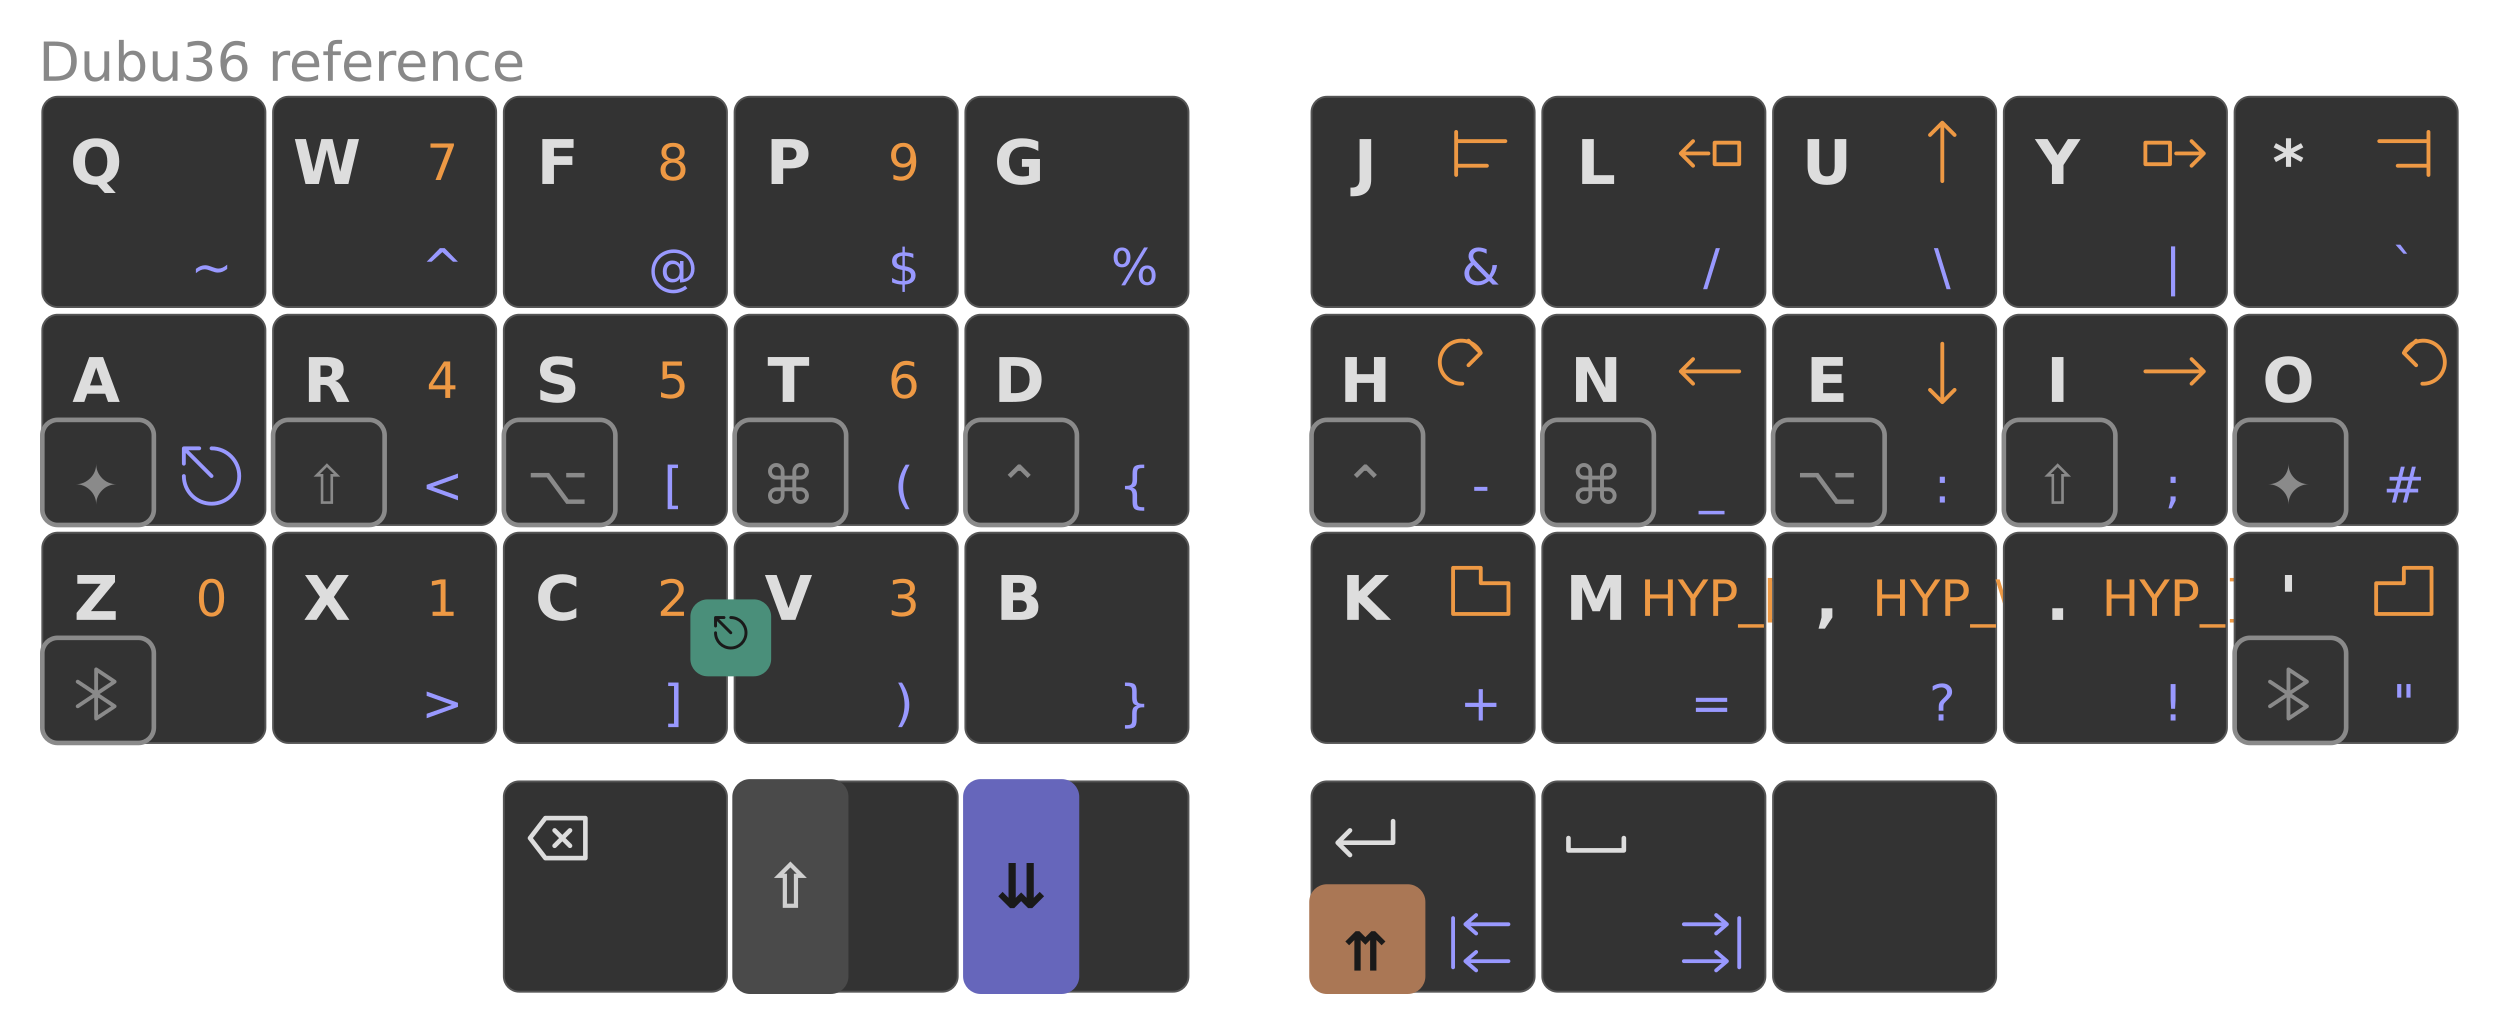
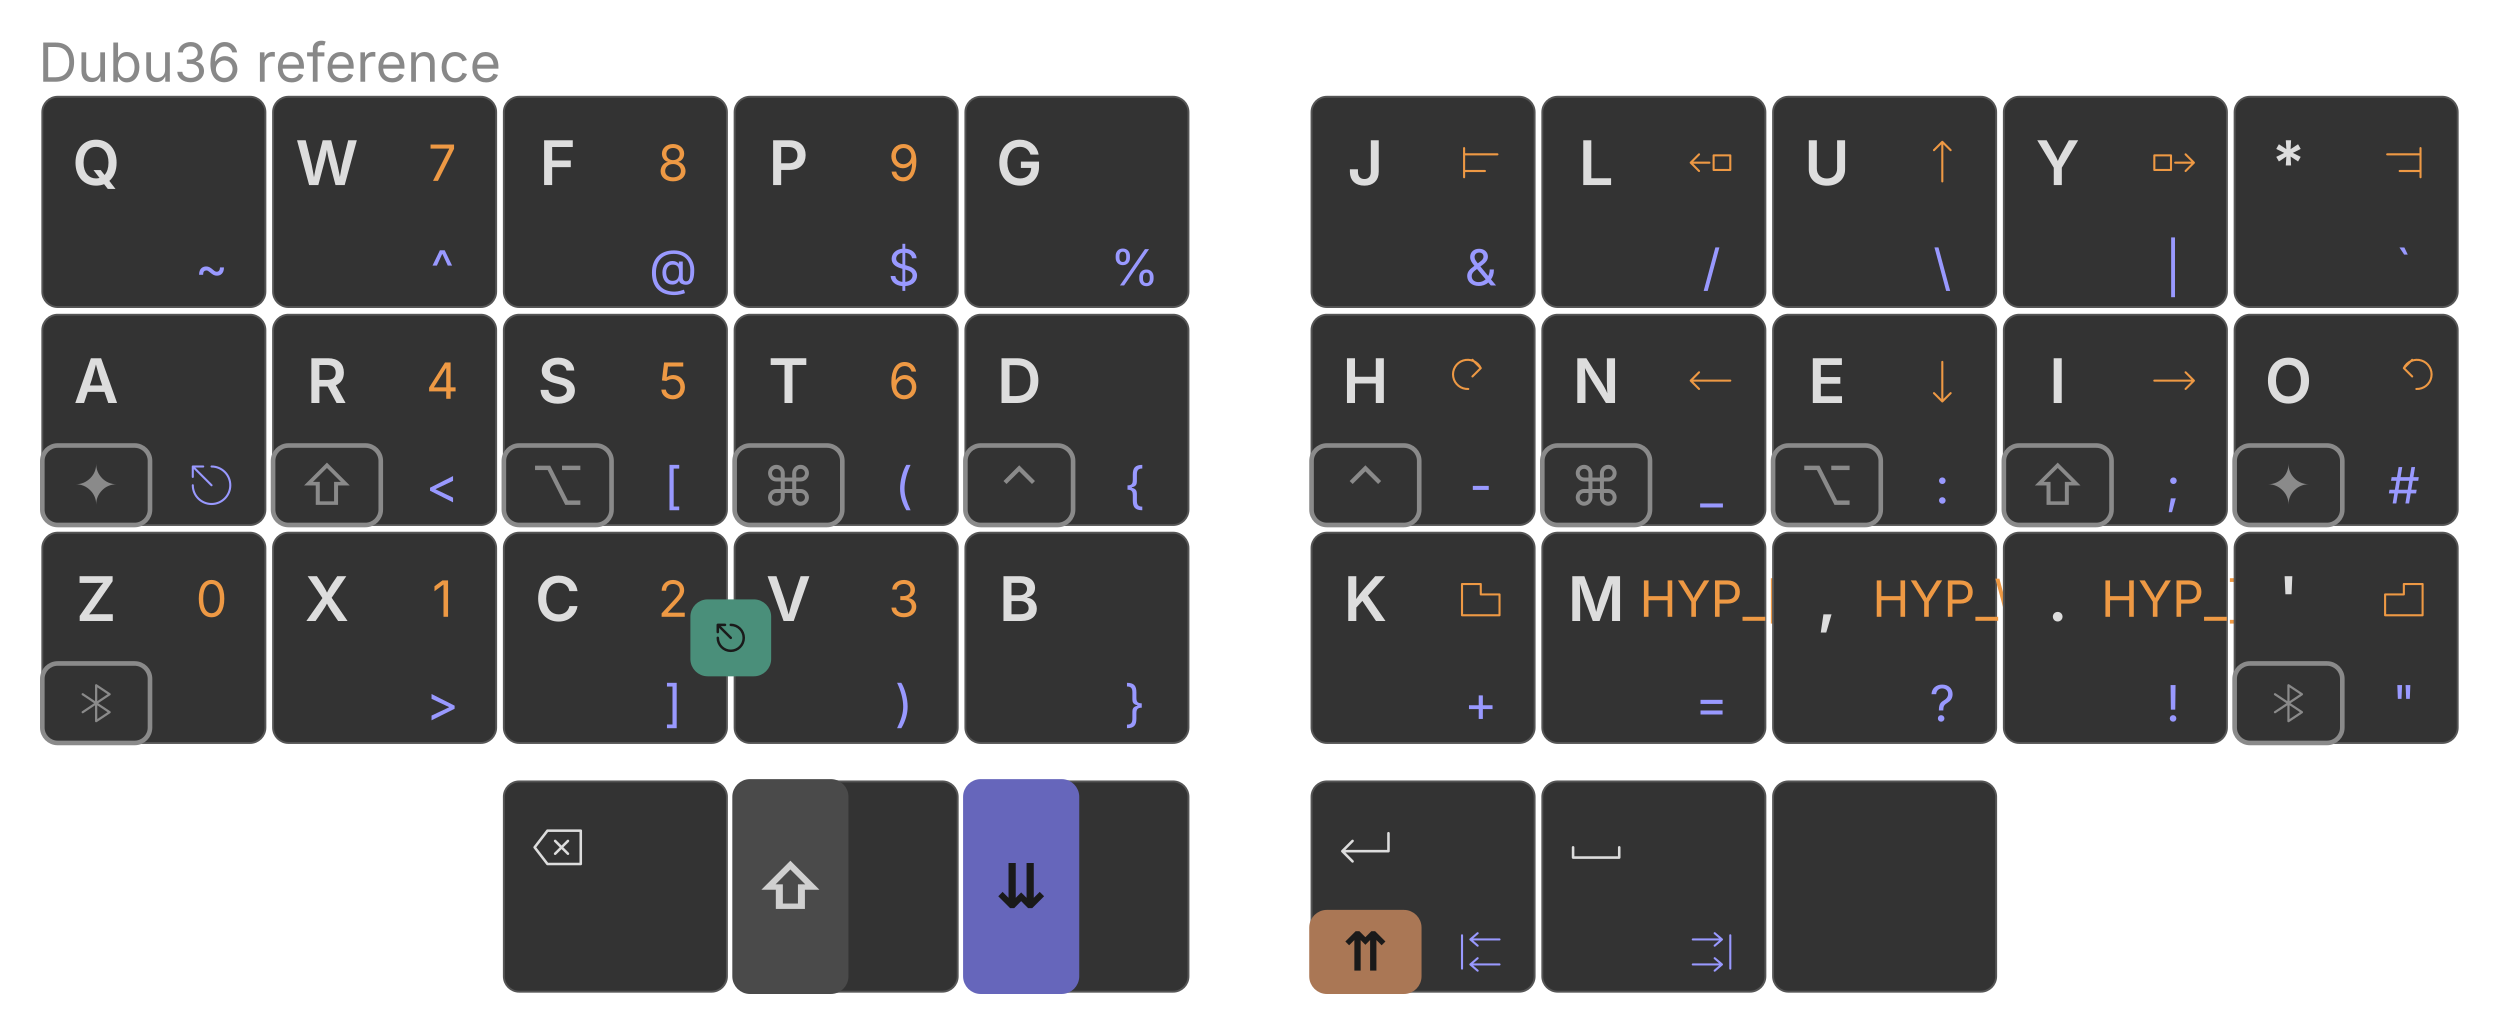
<svg xmlns="http://www.w3.org/2000/svg" class="keymap" width="650" height="267" viewBox="-10 -24 650.0 266.68">
-   <style>/* Cairo has no font fallback; DejaVu Sans has ⌘ ⌥ ⌃ ⇧ ✦ ⇊ ⇈. */
+   <style>/* Inter for letters. cairosvg uses only the first family, so marks
+        Inter lacks (✦ ⇊ ⇈) set .dejavu; browsers still walk the stack. */
    svg.keymap { background: #1e1e2e;
-                  font-family: "DejaVu Sans", "Segoe UI Symbol",
+                  font-family: Inter, "DejaVu Sans", "Segoe UI Symbol",
                              "Apple Symbols", sans-serif; }
+     text.dejavu { font-family: "DejaVu Sans", "Segoe UI Symbol",
+                   "Apple Symbols", sans-serif; }
    rect.keycap { fill: #333333; stroke: #555555; stroke-width: 0.5px; }
    text { fill: #c8c8c8; text-anchor: middle; dominant-baseline: central; }
    text.base { font-size: 16px; font-weight: 600; fill: #dddddd; }
    text.hold { font-size: 11px; }
    text.sym { font-size: 13px; fill: #9999ff; }
    text.num { font-size: 13px; fill: #ee9944; }
    text.oneshot { font-size: 12px; font-weight: 600; }
-     use.glyph { fill: none; stroke: #c8c8c8; stroke-width: 2.5px;
+     use.glyph { fill: none; stroke: #c8c8c8; stroke-width: 2px;
                stroke-linecap: round; stroke-linejoin: round; }
-     use.glyph.base { stroke: #dddddd; stroke-width: 3px; }
+     use.glyph.base { stroke: #dddddd; }
    use.glyph.sym { stroke: #9999ff; }
    use.glyph.num { stroke: #ee9944; }
    use.glyph.hold.tap-preferred.mod { stroke: #8a8a8a; }
    use.glyph.hold.hold-preferred.mod, use.glyph.oneshot.mod { stroke: #d0d0d0; }
    use.glyph.hold.hold-preferred.sym, use.glyph.oneshot.sym,
    use.glyph.hold.hold-preferred.nav, use.glyph.oneshot.nav { stroke: #1a1a1a; }
    use.glyph.hold.tap-preferred.sym { stroke: #9999ff; }
    use.glyph.hold.tap-preferred.nav { stroke: #ee9944; }
    rect.hold-box { stroke-width: 1.2px; }
    rect.hold-box.tap-preferred.mod { fill: none; stroke: #8a8a8a; }
    rect.hold-box.tap-preferred.sym { fill: none; stroke: #9999ff; }
    rect.hold-box.tap-preferred.nav { fill: none; stroke: #ee9944; }
    rect.hold-box.hold-preferred.mod { fill: #4a4a4a; stroke: #4a4a4a; }
    rect.hold-box.hold-preferred.sym { fill: #6666bb; stroke: #6666bb; }
    rect.hold-box.hold-preferred.nav { fill: #aa7755; stroke: #aa7755; }
    rect.hold-box.oneshot.mod { fill: #4a4a4a; stroke: #4a4a4a; }
    rect.hold-box.oneshot.sym { fill: #6666bb; stroke: #6666bb; }
    rect.hold-box.oneshot.nav { fill: #aa7755; stroke: #aa7755; }
    text.hold.hold-preferred.mod, text.oneshot.mod { fill: #d0d0d0; font-weight: 700; }
    text.hold.hold-preferred.sym, text.oneshot.sym,
    text.hold.hold-preferred.nav, text.oneshot.nav { fill: #1a1a1a; font-weight: 700; }
    text.hold.tap-preferred { fill: #8a8a8a; }
    text.hold.symbol { font-size: 14px; }
    text.oneshot.symbol { font-size: 16px; }
    text.title { font-size: 14px; fill: #888888; text-anchor: start; }
    rect.combo-badge { fill: #4a8f7a; stroke: #4a8f7a; }
    use.glyph.combo { stroke: #1a1a1a; stroke-width: 3.5px; }
    text.combo { font-size: 9px; font-weight: 700; fill: #1a1a1a; }</style>
  <defs>
-     <path id="glyph_backspace" class="symbol" transform="scale(0.4) translate(-24,-30)" d="M22,19l10,10 M22,29l10-10 M6,24l10,13h26v-26h-26z" />
-     <path id="glyph_delete-word" class="symbol" transform="scale(0.4) translate(-24,-30)" d="M22,19l10,10 M22,29l10-10 M6,24l10,13h26v-26h-26z M6,17l-6,7,6,7" />
-     <path id="glyph_return" class="symbol" transform="scale(0.4) translate(-24,-30)" d="M42,13V27H6 m8-8l-8,8l8,8" />
-     <path id="glyph_space" class="symbol" transform="scale(0.4) translate(-24,-30)" d="M42,24V32H6V24" />
-     <path id="glyph_escape" class="symbol" transform="scale(0.4) translate(-24,-30)" d="M24,24l-18-18 m0,10v-10h10 M24,6A18,18,0,1,1,6,24" />
-     <path id="glyph_up" class="symbol" transform="scale(0.4) translate(-24,-30)" d="M24,42v-36 m-8,6l8-8l8,8" />
-     <path id="glyph_down" class="symbol" transform="scale(0.4) translate(-24,-30)" d="M24,6v36 m-8,-6l8,8l8-8" />
-     <path id="glyph_left" class="symbol" transform="scale(0.4) translate(-24,-30)" d="M42,24h-36 m6-8l-8,8l8,8" />
-     <path id="glyph_right" class="symbol" transform="scale(0.4) translate(-24,-30)" d="M6,24h36 m-6-8l8,8l-8,8" />
-     <path id="glyph_tab" class="symbol" transform="scale(0.4) translate(-24,-30)" d="M6,12H32m-5-6l7,6l-7,6 M6,36H32m-5-6l7,6l-7,6 M42,8v32" />
-     <path id="glyph_btab" class="symbol" transform="scale(0.4) translate(-24,-30)" d="M42,12H16m5-6l-7,6l7,6 M42,36H16m5-6l-7,6l7,6 M6,8v32" />
-     <path id="glyph_home" class="symbol" transform="scale(0.4) translate(-24,-30)" d="M8,10v28 M8,16h32 M8,32h20" />
-     <path id="glyph_end" class="symbol" transform="scale(0.4) translate(-24,-30)" d="M40,10v28 M8,16h32 M20,32h20" />
-     <path id="glyph_word-left" class="symbol" transform="scale(0.4) translate(-24,-30)" d="M22,24h-16m6-8l-8,8l8,8 M26,17h16v14h-16z" />
-     <path id="glyph_word-right" class="symbol" transform="scale(0.4) translate(-24,-30)" d="M6,17h16v14h-16z M26,24h16m-6-8l8,8l-8,8" />
-     <path id="glyph_hist-back" class="symbol" transform="scale(0.4) translate(-24,-30)" d="M36,32A14,14 0 1 0 24,12m8-8l-8,8l8,8" />
-     <path id="glyph_hist-fwd" class="symbol" transform="scale(0.4) translate(-24,-30)" d="M12,32A14,14 0 1 1 24,12m-8-8l8,8l-8,8" />
-     <path id="glyph_app-tab-prev" class="symbol" transform="scale(0.4) translate(-24,-30)" d="M6,10h18v10h18v20H6z" />
-     <path id="glyph_app-tab-next" class="symbol" transform="scale(0.4) translate(-24,-30)" d="M6,20h18v-10h18v30H6z" />
-     <path id="glyph_bluetooth" class="symbol" transform="scale(0.4) translate(-24,-30)" d="M12,16 L36,32 L24,40 L24,8 L36,16 L12,32" />
+     <path id="glyph_backspace" class="symbol" transform="scale(0.333333) translate(-24,-24)" d="M22,19l10,10 M22,29l10-10 M6,24l10,13h26v-26h-26z" />
+     <path id="glyph_delete-word" class="symbol" transform="scale(0.333333) translate(-24,-24)" d="M22,19l10,10 M22,29l10-10 M6,24l10,13h26v-26h-26z M6,17l-6,7,6,7" />
+     <path id="glyph_return" class="symbol" transform="scale(0.333333) translate(-24,-24)" d="M42,13V27H6 m8-8l-8,8l8,8" />
+     <path id="glyph_space" class="symbol" transform="scale(0.333333) translate(-24,-24)" d="M42,24V32H6V24" />
+     <path id="glyph_escape" class="symbol" transform="scale(0.333333) translate(-24,-24)" d="M24,24l-18-18 m0,10v-10h10 M24,6A18,18,0,1,1,6,24" />
+     <path id="glyph_up" class="symbol" transform="scale(0.333333) translate(-24,-24)" d="M24,42v-36 m-8,6l8-8l8,8" />
+     <path id="glyph_down" class="symbol" transform="scale(0.333333) translate(-24,-24)" d="M24,6v36 m-8,-6l8,8l8-8" />
+     <path id="glyph_left" class="symbol" transform="scale(0.333333) translate(-24,-24)" d="M42,24h-36 m6-8l-8,8l8,8" />
+     <path id="glyph_right" class="symbol" transform="scale(0.333333) translate(-24,-24)" d="M6,24h36 m-6-8l8,8l-8,8" />
+     <path id="glyph_tab" class="symbol" transform="scale(0.333333) translate(-24,-24)" d="M6,12H32m-5-6l7,6l-7,6 M6,36H32m-5-6l7,6l-7,6 M42,8v32" />
+     <path id="glyph_btab" class="symbol" transform="scale(0.333333) translate(-24,-24)" d="M42,12H16m5-6l-7,6l7,6 M42,36H16m5-6l-7,6l7,6 M6,8v32" />
+     <path id="glyph_home" class="symbol" transform="scale(0.333333) translate(-24,-24)" d="M8,10v28 M8,16h32 M8,32h20" />
+     <path id="glyph_end" class="symbol" transform="scale(0.333333) translate(-24,-24)" d="M40,10v28 M8,16h32 M20,32h20" />
+     <path id="glyph_word-left" class="symbol" transform="scale(0.333333) translate(-24,-24)" d="M22,24h-16m6-8l-8,8l8,8 M26,17h16v14h-16z" />
+     <path id="glyph_word-right" class="symbol" transform="scale(0.333333) translate(-24,-24)" d="M6,17h16v14h-16z M26,24h16m-6-8l8,8l-8,8" />
+     <path id="glyph_hist-back" class="symbol" transform="scale(0.333333) translate(-24,-24)" d="M36,32A14,14 0 1 0 24,12m8-8l-8,8l8,8" />
+     <path id="glyph_hist-fwd" class="symbol" transform="scale(0.333333) translate(-24,-24)" d="M12,32A14,14 0 1 1 24,12m-8-8l8,8l-8,8" />
+     <path id="glyph_app-tab-prev" class="symbol" transform="scale(0.333333) translate(-24,-24)" d="M6,10h18v10h18v20H6z" />
+     <path id="glyph_app-tab-next" class="symbol" transform="scale(0.333333) translate(-24,-24)" d="M6,20h18v-10h18v30H6z" />
+     <path id="glyph_bluetooth" class="symbol" transform="scale(0.333333) translate(-24,-24)" d="M12,16 L36,32 L24,40 L24,8 L36,16 L12,32" />
  </defs>
  <text class="title" x="0" y="-8">Dubu36 reference</text>
  <g transform="translate(0.00,0.00)">
    <rect class="keycap" x="1.0" y="1.0" width="58.0" height="54.67" rx="4.0" ry="4.0" />
    <text class="base" x="15.0" y="18.134">Q</text>
    <text class="sym" x="45.0" y="45.336">~</text>
  </g>
  <g transform="translate(60.00,0.00)">
    <rect class="keycap" x="1.0" y="1.0" width="58.0" height="54.67" rx="4.0" ry="4.0" />
    <text class="base" x="15.0" y="18.134">W</text>
    <text class="num" x="45.0" y="18.134">7</text>
    <text class="sym" x="45.0" y="45.336">^</text>
  </g>
  <g transform="translate(120.00,0.00)">
    <rect class="keycap" x="1.0" y="1.0" width="58.0" height="54.67" rx="4.0" ry="4.0" />
    <text class="base" x="15.0" y="18.134">F</text>
    <text class="num" x="45.0" y="18.134">8</text>
    <text class="sym" x="45.0" y="45.336">@</text>
  </g>
  <g transform="translate(180.00,0.00)">
    <rect class="keycap" x="1.0" y="1.0" width="58.0" height="54.67" rx="4.0" ry="4.0" />
    <text class="base" x="15.0" y="18.134">P</text>
    <text class="num" x="45.0" y="18.134">9</text>
    <text class="sym" x="45.0" y="45.336">$</text>
  </g>
  <g transform="translate(240.00,0.00)">
    <rect class="keycap" x="1.0" y="1.0" width="58.0" height="54.67" rx="4.0" ry="4.0" />
    <text class="base" x="15.0" y="18.134">G</text>
    <text class="sym" x="45.0" y="45.336">%</text>
  </g>
  <g transform="translate(330.00,0.00)">
    <rect class="keycap" x="1.0" y="1.0" width="58.0" height="54.67" rx="4.0" ry="4.0" />
    <text class="base" x="15.0" y="18.134">J</text>
-     <use class="glyph num" href="#glyph_home" x="45.0" y="18.134" />
+     <g transform="translate(45.0,18.1344) scale(0.8125)">
+       <use class="glyph num" href="#glyph_home" />
+     </g>
    <text class="sym" x="45.0" y="45.336">&amp;</text>
  </g>
  <g transform="translate(390.00,0.00)">
    <rect class="keycap" x="1.0" y="1.0" width="58.0" height="54.67" rx="4.0" ry="4.0" />
    <text class="base" x="15.0" y="18.134">L</text>
-     <use class="glyph num" href="#glyph_word-left" x="45.0" y="18.134" />
+     <g transform="translate(45.0,18.1344) scale(0.8125)">
+       <use class="glyph num" href="#glyph_word-left" />
+     </g>
    <text class="sym" x="45.0" y="45.336">/</text>
  </g>
  <g transform="translate(450.00,0.00)">
    <rect class="keycap" x="1.0" y="1.0" width="58.0" height="54.67" rx="4.0" ry="4.0" />
    <text class="base" x="15.0" y="18.134">U</text>
-     <use class="glyph num" href="#glyph_up" x="45.0" y="18.134" />
+     <g transform="translate(45.0,18.1344) scale(0.8125)">
+       <use class="glyph num" href="#glyph_up" />
+     </g>
    <text class="sym" x="45.0" y="45.336">\</text>
  </g>
  <g transform="translate(510.00,0.00)">
    <rect class="keycap" x="1.0" y="1.0" width="58.0" height="54.67" rx="4.0" ry="4.0" />
    <text class="base" x="15.0" y="18.134">Y</text>
-     <use class="glyph num" href="#glyph_word-right" x="45.0" y="18.134" />
+     <g transform="translate(45.0,18.1344) scale(0.8125)">
+       <use class="glyph num" href="#glyph_word-right" />
+     </g>
    <text class="sym" x="45.0" y="45.336">|</text>
  </g>
  <g transform="translate(570.00,0.00)">
    <rect class="keycap" x="1.0" y="1.0" width="58.0" height="54.67" rx="4.0" ry="4.0" />
    <text class="base" x="15.0" y="18.134">*</text>
-     <use class="glyph num" href="#glyph_end" x="45.0" y="18.134" />
+     <g transform="translate(45.0,18.1344) scale(0.8125)">
+       <use class="glyph num" href="#glyph_end" />
+     </g>
    <text class="sym" x="45.0" y="45.336">`</text>
  </g>
  <g transform="translate(0.00,56.67)">
    <rect class="keycap" x="1.0" y="1.0" width="58.0" height="54.67" rx="4.0" ry="4.0" />
-     <rect class="hold-box tap-preferred mod" x="1.0" y="28.335" width="29.0" height="27.335" rx="4.0" ry="4.0" />
+     <rect class="hold-box tap-preferred mod" x="1.0" y="35.002" width="28.0" height="20.668" rx="4.0" ry="4.0" />
    <text class="base" x="15.0" y="18.134">A</text>
-     <text class="hold tap-preferred mod symbol" x="15.0" y="45.336">✦</text>
-     <use class="glyph sym" href="#glyph_escape" x="45.0" y="45.336" />
+     <text class="hold tap-preferred mod symbol dejavu" x="15.0" y="45.336">✦</text>
+     <g transform="translate(45.0,45.336) scale(0.8125)">
+       <use class="glyph sym" href="#glyph_escape" />
+     </g>
  </g>
  <g transform="translate(60.00,56.67)">
    <rect class="keycap" x="1.0" y="1.0" width="58.0" height="54.67" rx="4.0" ry="4.0" />
-     <rect class="hold-box tap-preferred mod" x="1.0" y="28.335" width="29.0" height="27.335" rx="4.0" ry="4.0" />
+     <rect class="hold-box tap-preferred mod" x="1.0" y="35.002" width="28.0" height="20.668" rx="4.0" ry="4.0" />
    <text class="base" x="15.0" y="18.134">R</text>
    <text class="hold tap-preferred mod symbol" x="15.0" y="45.336">⇧</text>
    <text class="num" x="45.0" y="18.134">4</text>
    <text class="sym" x="45.0" y="45.336">&lt;</text>
  </g>
  <g transform="translate(120.00,56.67)">
    <rect class="keycap" x="1.0" y="1.0" width="58.0" height="54.67" rx="4.0" ry="4.0" />
-     <rect class="hold-box tap-preferred mod" x="1.0" y="28.335" width="29.0" height="27.335" rx="4.0" ry="4.0" />
+     <rect class="hold-box tap-preferred mod" x="1.0" y="35.002" width="28.0" height="20.668" rx="4.0" ry="4.0" />
    <text class="base" x="15.0" y="18.134">S</text>
    <text class="hold tap-preferred mod symbol" x="15.0" y="45.336">⌥</text>
    <text class="num" x="45.0" y="18.134">5</text>
    <text class="sym" x="45.0" y="45.336">[</text>
  </g>
  <g transform="translate(180.00,56.67)">
    <rect class="keycap" x="1.0" y="1.0" width="58.0" height="54.67" rx="4.0" ry="4.0" />
-     <rect class="hold-box tap-preferred mod" x="1.0" y="28.335" width="29.0" height="27.335" rx="4.0" ry="4.0" />
+     <rect class="hold-box tap-preferred mod" x="1.0" y="35.002" width="28.0" height="20.668" rx="4.0" ry="4.0" />
    <text class="base" x="15.0" y="18.134">T</text>
    <text class="hold tap-preferred mod symbol" x="15.0" y="45.336">⌘</text>
    <text class="num" x="45.0" y="18.134">6</text>
    <text class="sym" x="45.0" y="45.336">(</text>
  </g>
  <g transform="translate(240.00,56.67)">
    <rect class="keycap" x="1.0" y="1.0" width="58.0" height="54.67" rx="4.0" ry="4.0" />
-     <rect class="hold-box tap-preferred mod" x="1.0" y="28.335" width="29.0" height="27.335" rx="4.0" ry="4.0" />
+     <rect class="hold-box tap-preferred mod" x="1.0" y="35.002" width="28.0" height="20.668" rx="4.0" ry="4.0" />
    <text class="base" x="15.0" y="18.134">D</text>
    <text class="hold tap-preferred mod symbol" x="15.0" y="45.336">⌃</text>
    <text class="sym" x="45.0" y="45.336">{</text>
  </g>
  <g transform="translate(330.00,56.67)">
    <rect class="keycap" x="1.0" y="1.0" width="58.0" height="54.67" rx="4.0" ry="4.0" />
-     <rect class="hold-box tap-preferred mod" x="1.0" y="28.335" width="29.0" height="27.335" rx="4.0" ry="4.0" />
+     <rect class="hold-box tap-preferred mod" x="1.0" y="35.002" width="28.0" height="20.668" rx="4.0" ry="4.0" />
    <text class="base" x="15.0" y="18.134">H</text>
    <text class="hold tap-preferred mod symbol" x="15.0" y="45.336">⌃</text>
-     <use class="glyph num" href="#glyph_hist-fwd" x="45.0" y="18.134" />
+     <g transform="translate(45.0,18.1344) scale(0.8125)">
+       <use class="glyph num" href="#glyph_hist-fwd" />
+     </g>
    <text class="sym" x="45.0" y="45.336">-</text>
  </g>
  <g transform="translate(390.00,56.67)">
    <rect class="keycap" x="1.0" y="1.0" width="58.0" height="54.67" rx="4.0" ry="4.0" />
-     <rect class="hold-box tap-preferred mod" x="1.0" y="28.335" width="29.0" height="27.335" rx="4.0" ry="4.0" />
+     <rect class="hold-box tap-preferred mod" x="1.0" y="35.002" width="28.0" height="20.668" rx="4.0" ry="4.0" />
    <text class="base" x="15.0" y="18.134">N</text>
    <text class="hold tap-preferred mod symbol" x="15.0" y="45.336">⌘</text>
-     <use class="glyph num" href="#glyph_left" x="45.0" y="18.134" />
+     <g transform="translate(45.0,18.1344) scale(0.8125)">
+       <use class="glyph num" href="#glyph_left" />
+     </g>
    <text class="sym" x="45.0" y="45.336">_</text>
  </g>
  <g transform="translate(450.00,56.67)">
    <rect class="keycap" x="1.0" y="1.0" width="58.0" height="54.67" rx="4.0" ry="4.0" />
-     <rect class="hold-box tap-preferred mod" x="1.0" y="28.335" width="29.0" height="27.335" rx="4.0" ry="4.0" />
+     <rect class="hold-box tap-preferred mod" x="1.0" y="35.002" width="28.0" height="20.668" rx="4.0" ry="4.0" />
    <text class="base" x="15.0" y="18.134">E</text>
    <text class="hold tap-preferred mod symbol" x="15.0" y="45.336">⌥</text>
-     <use class="glyph num" href="#glyph_down" x="45.0" y="18.134" />
+     <g transform="translate(45.0,18.1344) scale(0.8125)">
+       <use class="glyph num" href="#glyph_down" />
+     </g>
    <text class="sym" x="45.0" y="45.336">:</text>
  </g>
  <g transform="translate(510.00,56.67)">
    <rect class="keycap" x="1.0" y="1.0" width="58.0" height="54.67" rx="4.0" ry="4.0" />
-     <rect class="hold-box tap-preferred mod" x="1.0" y="28.335" width="29.0" height="27.335" rx="4.0" ry="4.0" />
+     <rect class="hold-box tap-preferred mod" x="1.0" y="35.002" width="28.0" height="20.668" rx="4.0" ry="4.0" />
    <text class="base" x="15.0" y="18.134">I</text>
    <text class="hold tap-preferred mod symbol" x="15.0" y="45.336">⇧</text>
-     <use class="glyph num" href="#glyph_right" x="45.0" y="18.134" />
+     <g transform="translate(45.0,18.1344) scale(0.8125)">
+       <use class="glyph num" href="#glyph_right" />
+     </g>
    <text class="sym" x="45.0" y="45.336">;</text>
  </g>
  <g transform="translate(570.00,56.67)">
    <rect class="keycap" x="1.0" y="1.0" width="58.0" height="54.67" rx="4.0" ry="4.0" />
-     <rect class="hold-box tap-preferred mod" x="1.0" y="28.335" width="29.0" height="27.335" rx="4.0" ry="4.0" />
+     <rect class="hold-box tap-preferred mod" x="1.0" y="35.002" width="28.0" height="20.668" rx="4.0" ry="4.0" />
    <text class="base" x="15.0" y="18.134">O</text>
-     <text class="hold tap-preferred mod symbol" x="15.0" y="45.336">✦</text>
-     <use class="glyph num" href="#glyph_hist-back" x="45.0" y="18.134" />
+     <text class="hold tap-preferred mod symbol dejavu" x="15.0" y="45.336">✦</text>
+     <g transform="translate(45.0,18.1344) scale(0.8125)">
+       <use class="glyph num" href="#glyph_hist-back" />
+     </g>
    <text class="sym" x="45.0" y="45.336">#</text>
  </g>
  <g transform="translate(0.00,113.34)">
    <rect class="keycap" x="1.0" y="1.0" width="58.0" height="54.67" rx="4.0" ry="4.0" />
-     <rect class="hold-box tap-preferred mod" x="1.0" y="28.335" width="29.0" height="27.335" rx="4.0" ry="4.0" />
+     <rect class="hold-box tap-preferred mod" x="1.0" y="35.002" width="28.0" height="20.668" rx="4.0" ry="4.0" />
    <text class="base" x="15.0" y="18.134">Z</text>
-     <use class="glyph hold tap-preferred mod" href="#glyph_bluetooth" x="15.0" y="45.336" />
+     <g transform="translate(15.0,45.336) scale(0.875)">
+       <use class="glyph hold tap-preferred mod" href="#glyph_bluetooth" />
+     </g>
    <text class="num" x="45.0" y="18.134">0</text>
  </g>
  <g transform="translate(60.00,113.34)">
    <rect class="keycap" x="1.0" y="1.0" width="58.0" height="54.67" rx="4.0" ry="4.0" />
    <text class="base" x="15.0" y="18.134">X</text>
    <text class="num" x="45.0" y="18.134">1</text>
    <text class="sym" x="45.0" y="45.336">&gt;</text>
  </g>
  <g transform="translate(120.00,113.34)">
    <rect class="keycap" x="1.0" y="1.0" width="58.0" height="54.67" rx="4.0" ry="4.0" />
    <text class="base" x="15.0" y="18.134">C</text>
    <text class="num" x="45.0" y="18.134">2</text>
    <text class="sym" x="45.0" y="45.336">]</text>
  </g>
  <g transform="translate(180.00,113.34)">
    <rect class="keycap" x="1.0" y="1.0" width="58.0" height="54.67" rx="4.0" ry="4.0" />
    <text class="base" x="15.0" y="18.134">V</text>
    <text class="num" x="45.0" y="18.134">3</text>
    <text class="sym" x="45.0" y="45.336">)</text>
  </g>
  <g transform="translate(240.00,113.34)">
    <rect class="keycap" x="1.0" y="1.0" width="58.0" height="54.67" rx="4.0" ry="4.0" />
    <text class="base" x="15.0" y="18.134">B</text>
    <text class="sym" x="45.0" y="45.336">}</text>
  </g>
  <g transform="translate(330.00,113.34)">
    <rect class="keycap" x="1.0" y="1.0" width="58.0" height="54.67" rx="4.0" ry="4.0" />
    <text class="base" x="15.0" y="18.134">K</text>
-     <use class="glyph num" href="#glyph_app-tab-prev" x="45.0" y="18.134" />
+     <g transform="translate(45.0,18.1344) scale(0.8125)">
+       <use class="glyph num" href="#glyph_app-tab-prev" />
+     </g>
    <text class="sym" x="45.0" y="45.336">+</text>
  </g>
  <g transform="translate(390.00,113.34)">
    <rect class="keycap" x="1.0" y="1.0" width="58.0" height="54.67" rx="4.0" ry="4.0" />
    <text class="base" x="15.0" y="18.134">M</text>
    <text class="num" x="45.0" y="18.134">HYP_[</text>
    <text class="sym" x="45.0" y="45.336">=</text>
  </g>
  <g transform="translate(450.00,113.34)">
    <rect class="keycap" x="1.0" y="1.0" width="58.0" height="54.67" rx="4.0" ry="4.0" />
    <text class="base" x="15.0" y="18.134">,</text>
    <text class="num" x="45.0" y="18.134">HYP_\</text>
    <text class="sym" x="45.0" y="45.336">?</text>
  </g>
  <g transform="translate(510.00,113.34)">
    <rect class="keycap" x="1.0" y="1.0" width="58.0" height="54.67" rx="4.0" ry="4.0" />
    <text class="base" x="15.0" y="18.134">.</text>
    <text class="num" x="45.0" y="18.134">HYP_]</text>
    <text class="sym" x="45.0" y="45.336">!</text>
  </g>
  <g transform="translate(570.00,113.34)">
    <rect class="keycap" x="1.0" y="1.0" width="58.0" height="54.67" rx="4.0" ry="4.0" />
-     <rect class="hold-box tap-preferred mod" x="1.0" y="28.335" width="29.0" height="27.335" rx="4.0" ry="4.0" />
+     <rect class="hold-box tap-preferred mod" x="1.0" y="35.002" width="28.0" height="20.668" rx="4.0" ry="4.0" />
    <text class="base" x="15.0" y="18.134">'</text>
-     <use class="glyph hold tap-preferred mod" href="#glyph_bluetooth" x="15.0" y="45.336" />
-     <use class="glyph num" href="#glyph_app-tab-next" x="45.0" y="18.134" />
+     <g transform="translate(15.0,45.336) scale(0.875)">
+       <use class="glyph hold tap-preferred mod" href="#glyph_bluetooth" />
+     </g>
+     <g transform="translate(45.0,18.1344) scale(0.8125)">
+       <use class="glyph num" href="#glyph_app-tab-next" />
+     </g>
    <text class="sym" x="45.0" y="45.336">"</text>
  </g>
  <g transform="translate(120.00,178.01)">
    <rect class="keycap" x="1.0" y="1.0" width="58.0" height="54.67" rx="4.0" ry="4.0" />
    <use class="glyph base" href="#glyph_backspace" x="15.0" y="18.134" />
  </g>
  <g transform="translate(180.00,178.01)">
    <rect class="keycap" x="1.0" y="1.0" width="58.0" height="54.67" rx="4.0" ry="4.0" />
    <rect class="hold-box oneshot mod" x="1.0" y="1.0" width="29.0" height="54.67" rx="4.0" ry="4.0" />
    <text class="oneshot symbol mod" x="15.5" y="28.335">⇧</text>
  </g>
  <g transform="translate(240.00,178.01)">
    <rect class="keycap" x="1.0" y="1.0" width="58.0" height="54.67" rx="4.0" ry="4.0" />
    <rect class="hold-box oneshot sym" x="1.0" y="1.0" width="29.0" height="54.67" rx="4.0" ry="4.0" />
-     <text class="oneshot symbol sym" x="15.5" y="28.335">⇊</text>
+     <text class="oneshot symbol sym dejavu" x="15.5" y="28.335">⇊</text>
  </g>
  <g transform="translate(330.00,178.01)">
    <rect class="keycap" x="1.0" y="1.0" width="58.0" height="54.67" rx="4.0" ry="4.0" />
-     <rect class="hold-box hold-preferred nav" x="1.0" y="28.335" width="29.0" height="27.335" rx="4.0" ry="4.0" />
+     <rect class="hold-box hold-preferred nav" x="1.0" y="35.002" width="28.0" height="20.668" rx="4.0" ry="4.0" />
    <use class="glyph base" href="#glyph_return" x="15.0" y="18.134" />
-     <text class="hold hold-preferred nav symbol" x="15.0" y="45.336">⇈</text>
-     <use class="glyph sym" href="#glyph_btab" x="45.0" y="45.336" />
+     <text class="hold hold-preferred nav symbol dejavu" x="15.0" y="45.336">⇈</text>
+     <g transform="translate(45.0,45.336) scale(0.8125)">
+       <use class="glyph sym" href="#glyph_btab" />
+     </g>
  </g>
  <g transform="translate(390.00,178.01)">
    <rect class="keycap" x="1.0" y="1.0" width="58.0" height="54.67" rx="4.0" ry="4.0" />
    <use class="glyph base" href="#glyph_space" x="15.0" y="18.134" />
-     <use class="glyph sym" href="#glyph_tab" x="45.0" y="45.336" />
+     <g transform="translate(45.0,45.336) scale(0.8125)">
+       <use class="glyph sym" href="#glyph_tab" />
+     </g>
  </g>
  <g transform="translate(450.00,178.01)">
    <rect class="keycap" x="1.0" y="1.0" width="58.0" height="54.67" rx="4.0" ry="4.0" />
  </g>
  <g class="combo" transform="translate(180.00,141.68)">
    <rect class="combo-badge" x="-10.0" y="-9.5" width="20.0" height="19.0" rx="4.0" ry="4.0" />
-     <g transform="scale(0.55)">
+     <g transform="scale(0.5625)">
      <use class="glyph combo" href="#glyph_escape" />
    </g>
  </g>
</svg>
